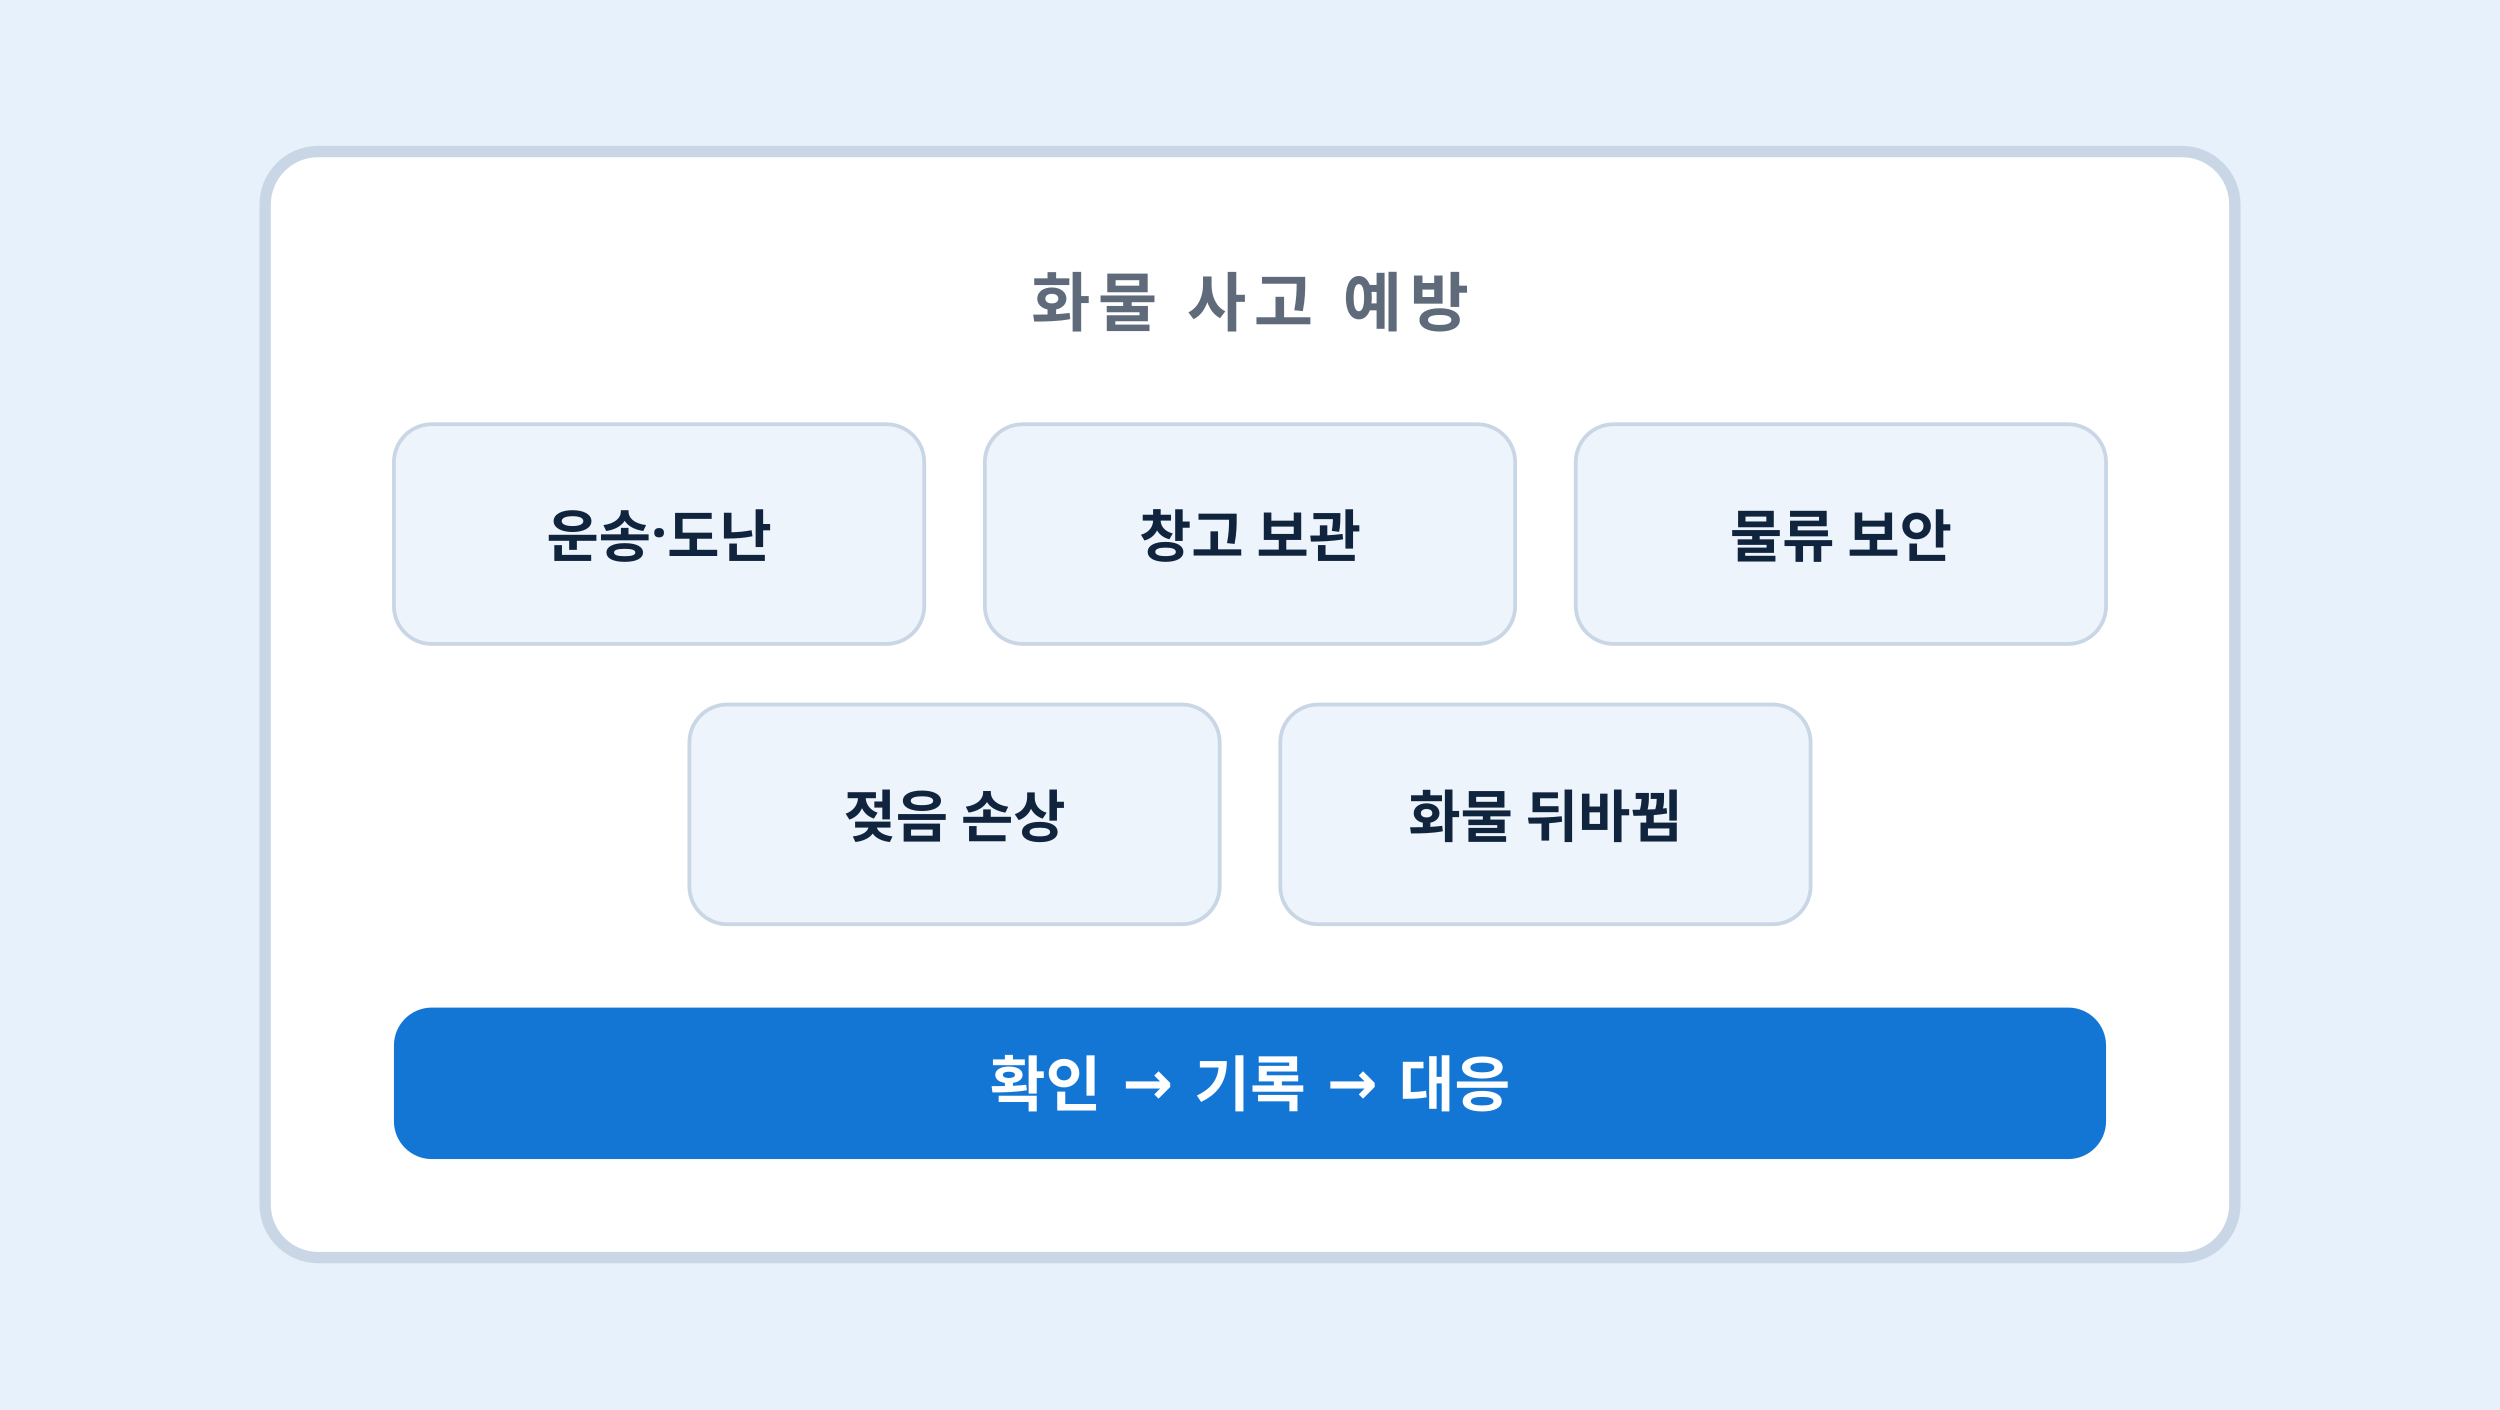
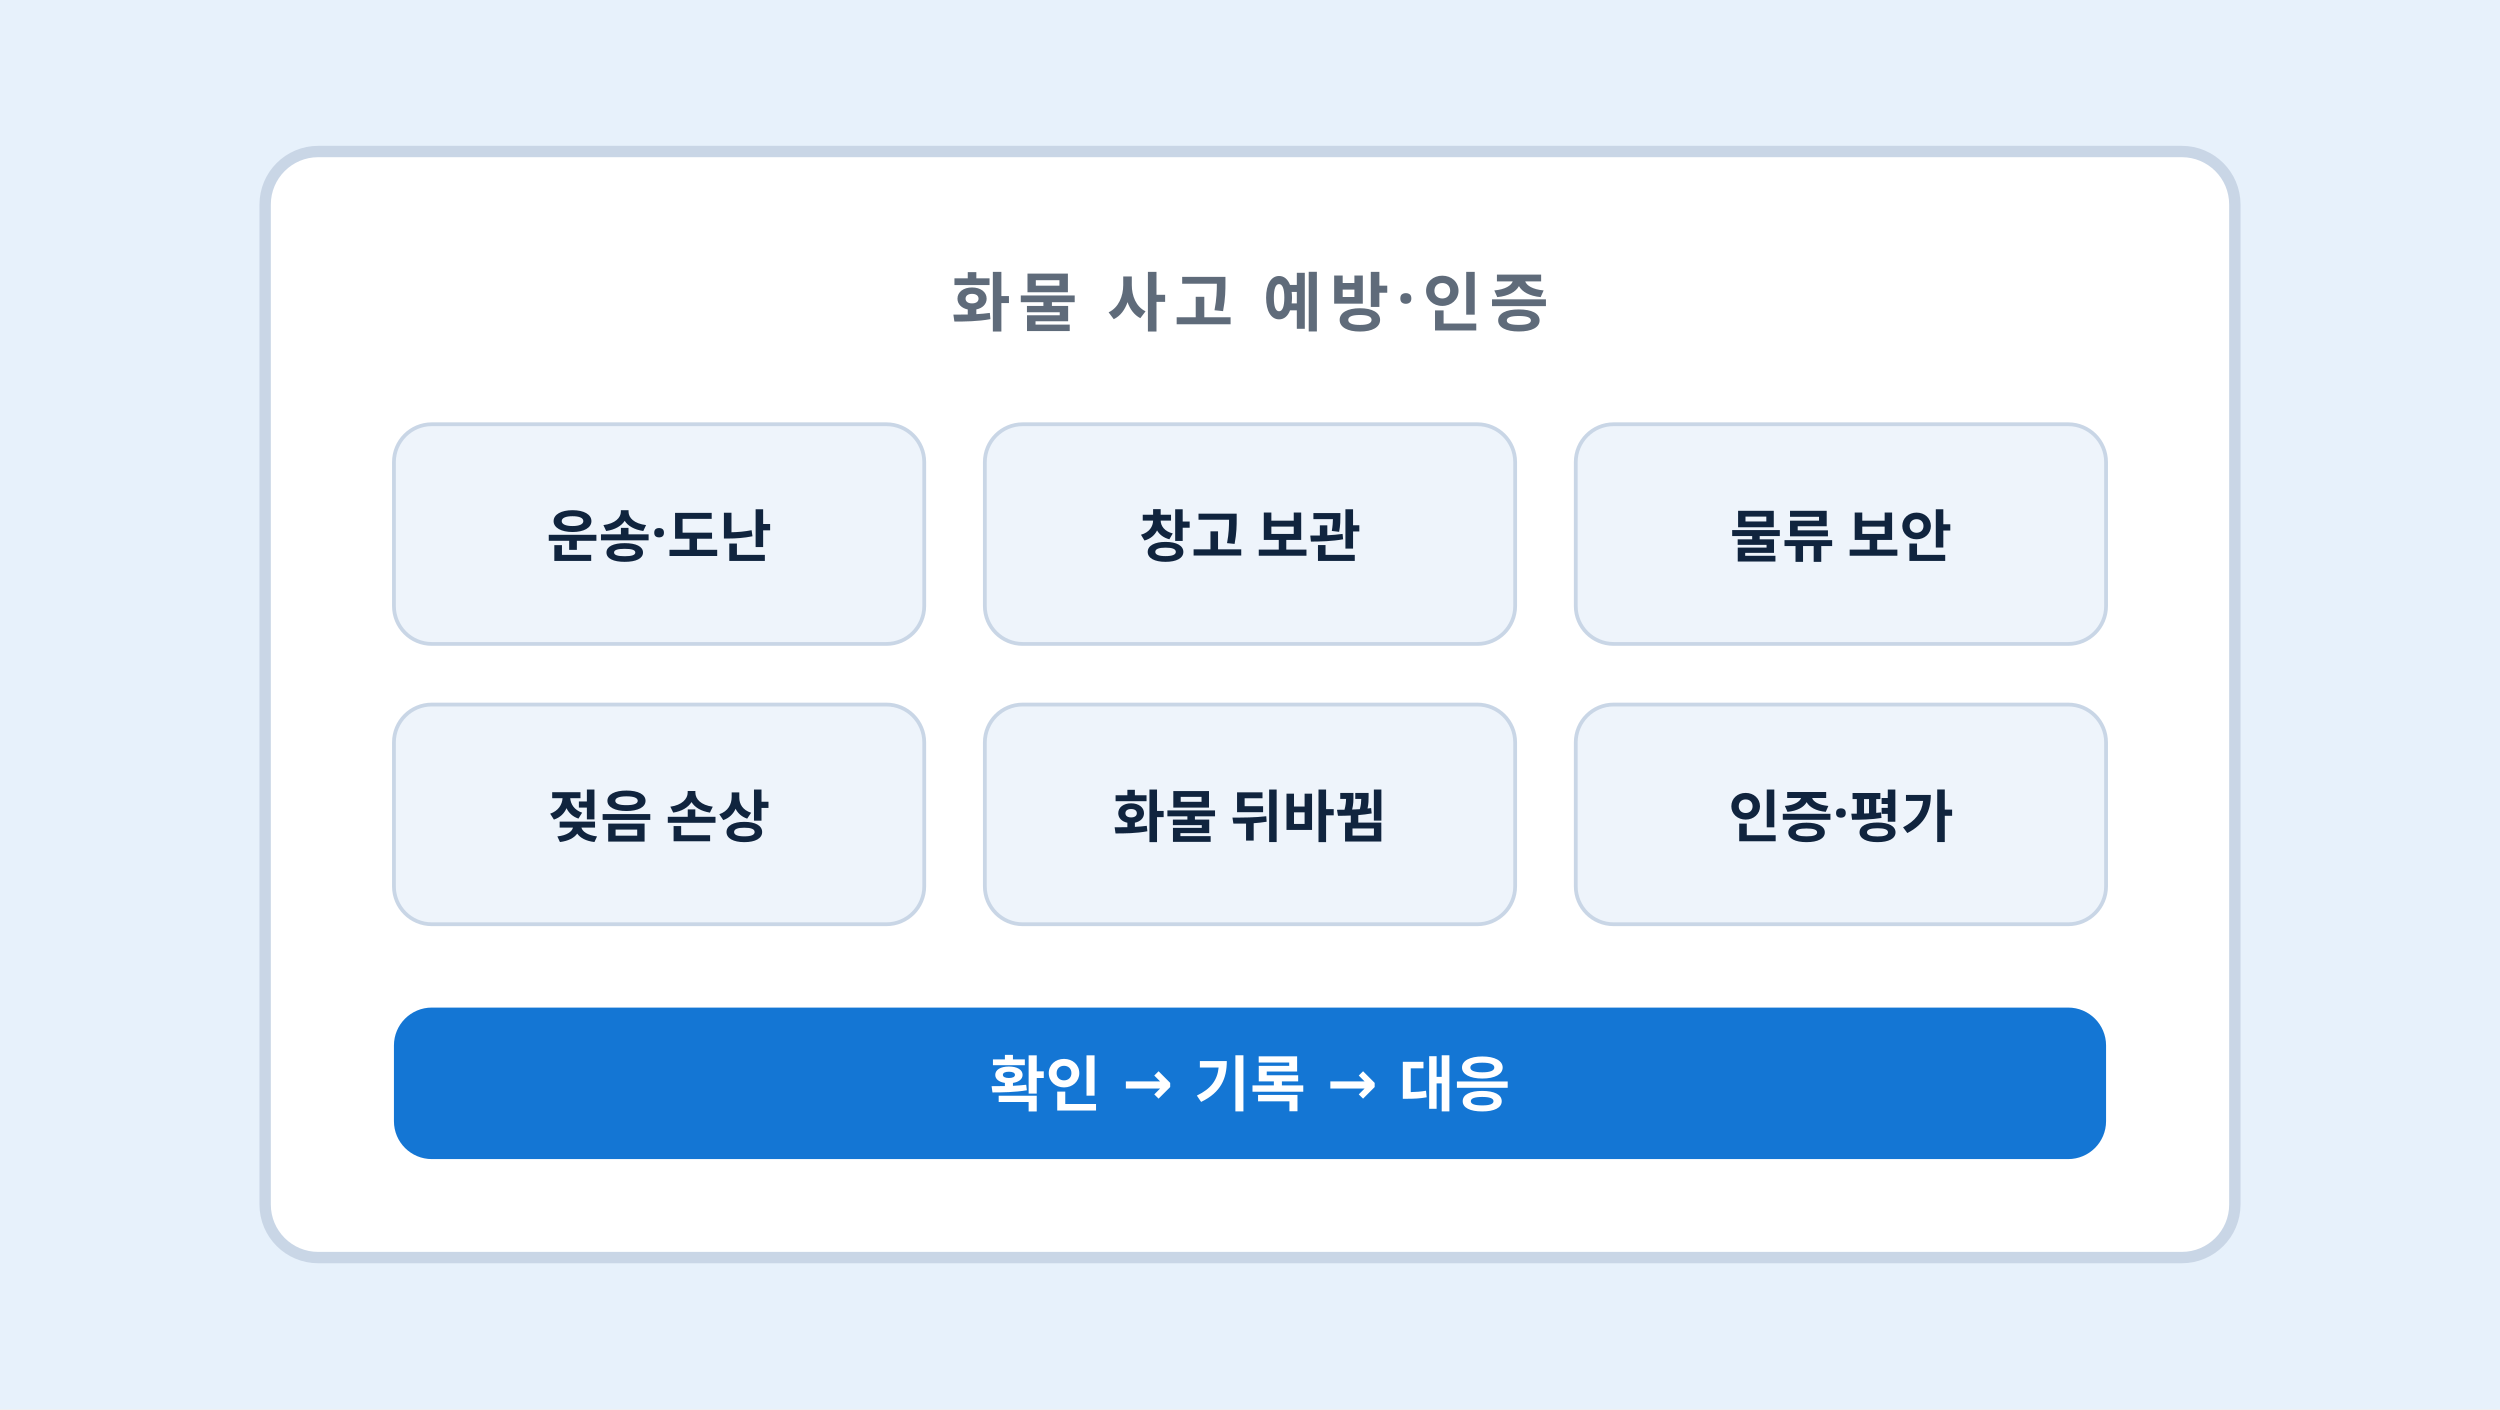
<svg xmlns="http://www.w3.org/2000/svg" viewBox="0 0 660 372" width="660" height="372">
  <rect width="660" height="372" fill="#e7f1fb" />
  <rect x="70" y="40" width="520" height="292" rx="14" fill="#fff" stroke="#c9d6e6" stroke-width="3" />
  <g font-family="SUIT, Pretendard, sans-serif" font-weight="700" text-anchor="middle">
-     <text x="330" y="86" font-size="17" fill="#5f6b7a" letter-spacing="2">화물 사고 예방</text>
+     <text x="330" y="86" font-size="17" fill="#5f6b7a" letter-spacing="2">화물 사고 예방·인증</text>
    <g font-size="15">
      <rect x="104" y="112" width="140" height="58" rx="10" fill="#eef4fb" stroke="#c9d6e6" />
      <text x="174" y="147" fill="#10243e">운송·도난</text>
      <rect x="260" y="112" width="140" height="58" rx="10" fill="#eef4fb" stroke="#c9d6e6" />
      <text x="330" y="147" fill="#10243e">창고 보관</text>
      <rect x="416" y="112" width="140" height="58" rx="10" fill="#eef4fb" stroke="#c9d6e6" />
      <text x="486" y="147" fill="#10243e">물류 보안</text>
-       <rect x="182" y="186" width="140" height="58" rx="10" fill="#eef4fb" stroke="#c9d6e6" />
-       <text x="252" y="221" fill="#10243e">젖음 손상</text>
-       <rect x="338" y="186" width="140" height="58" rx="10" fill="#eef4fb" stroke="#c9d6e6" />
-       <text x="408" y="221" fill="#10243e">화물 뒤바뀜</text>
+       <rect x="104" y="186" width="140" height="58" rx="10" fill="#eef4fb" stroke="#c9d6e6" />
+       <text x="174" y="221" fill="#10243e">젖음 손상</text>
+       <rect x="260" y="186" width="140" height="58" rx="10" fill="#eef4fb" stroke="#c9d6e6" />
+       <text x="330" y="221" fill="#10243e">화물 뒤바뀜</text>
+       <rect x="416" y="186" width="140" height="58" rx="10" fill="#eef4fb" stroke="#c9d6e6" />
+       <text x="486" y="221" fill="#10243e">인증·평가</text>
    </g>
    <rect x="104" y="266" width="452" height="40" rx="10" fill="#1476d4" />
    <text x="330" y="292" font-size="16" fill="#fff">확인 → 기록 → 대응</text>
  </g>
</svg>
